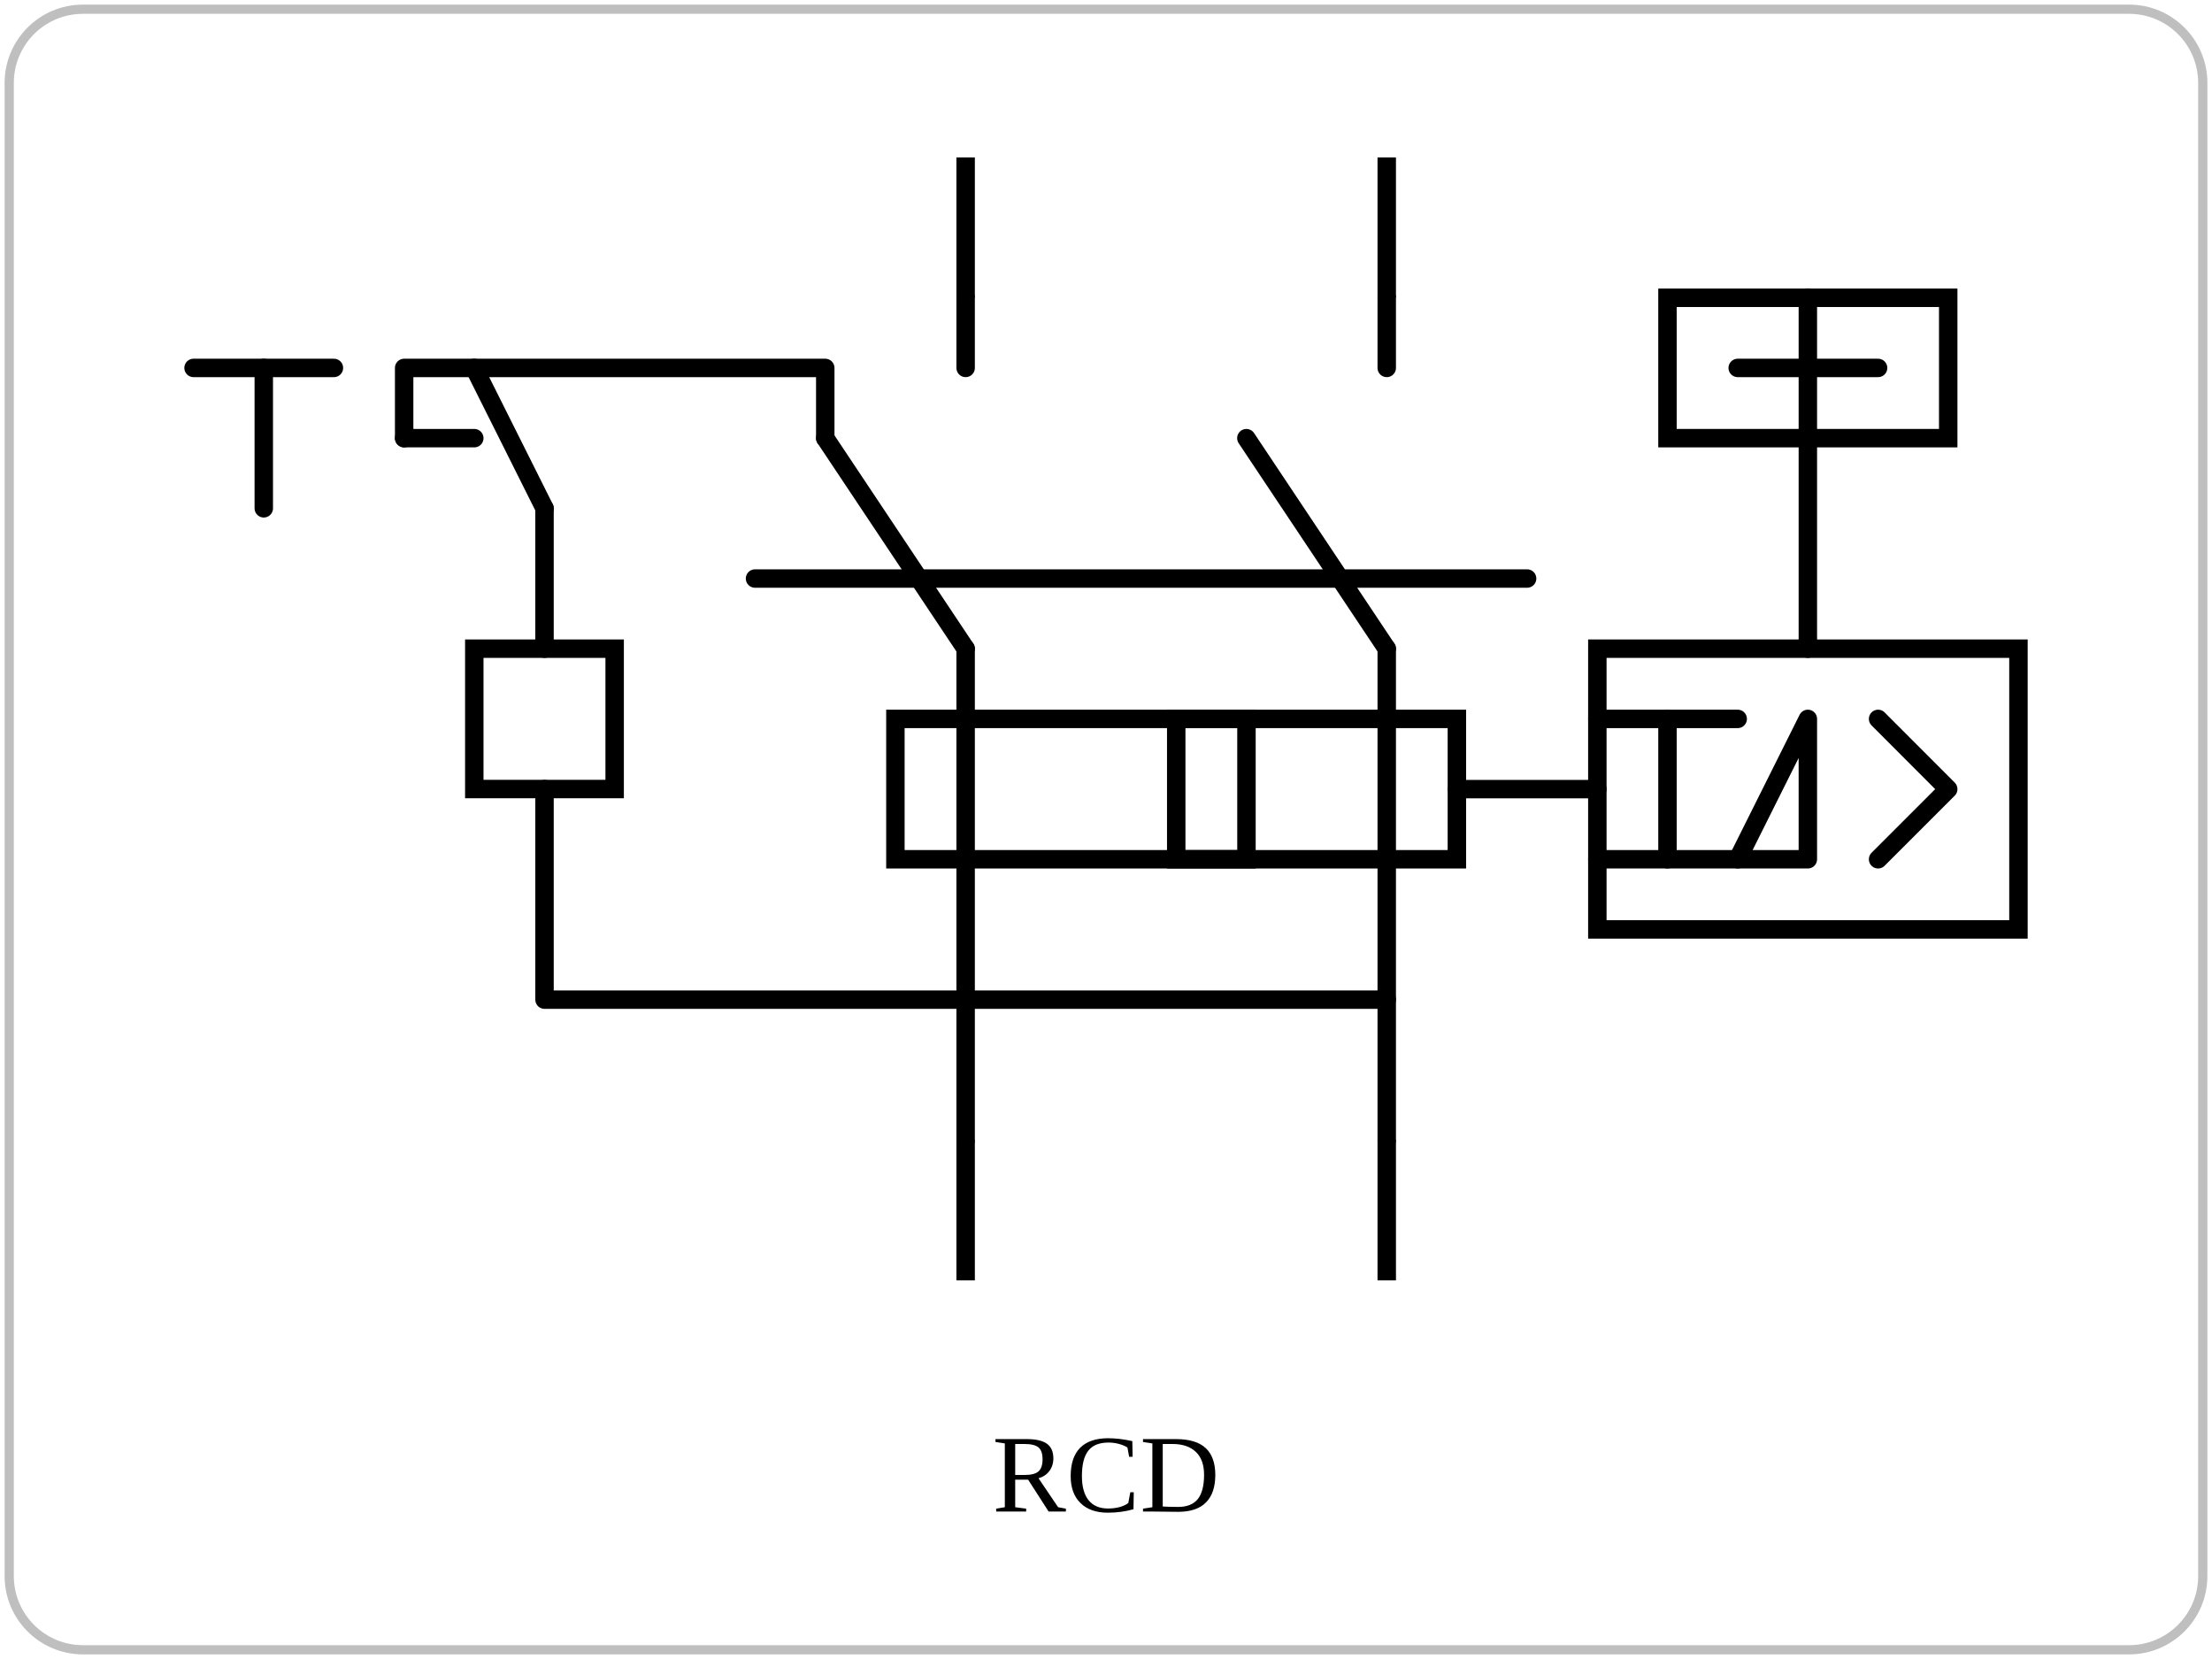
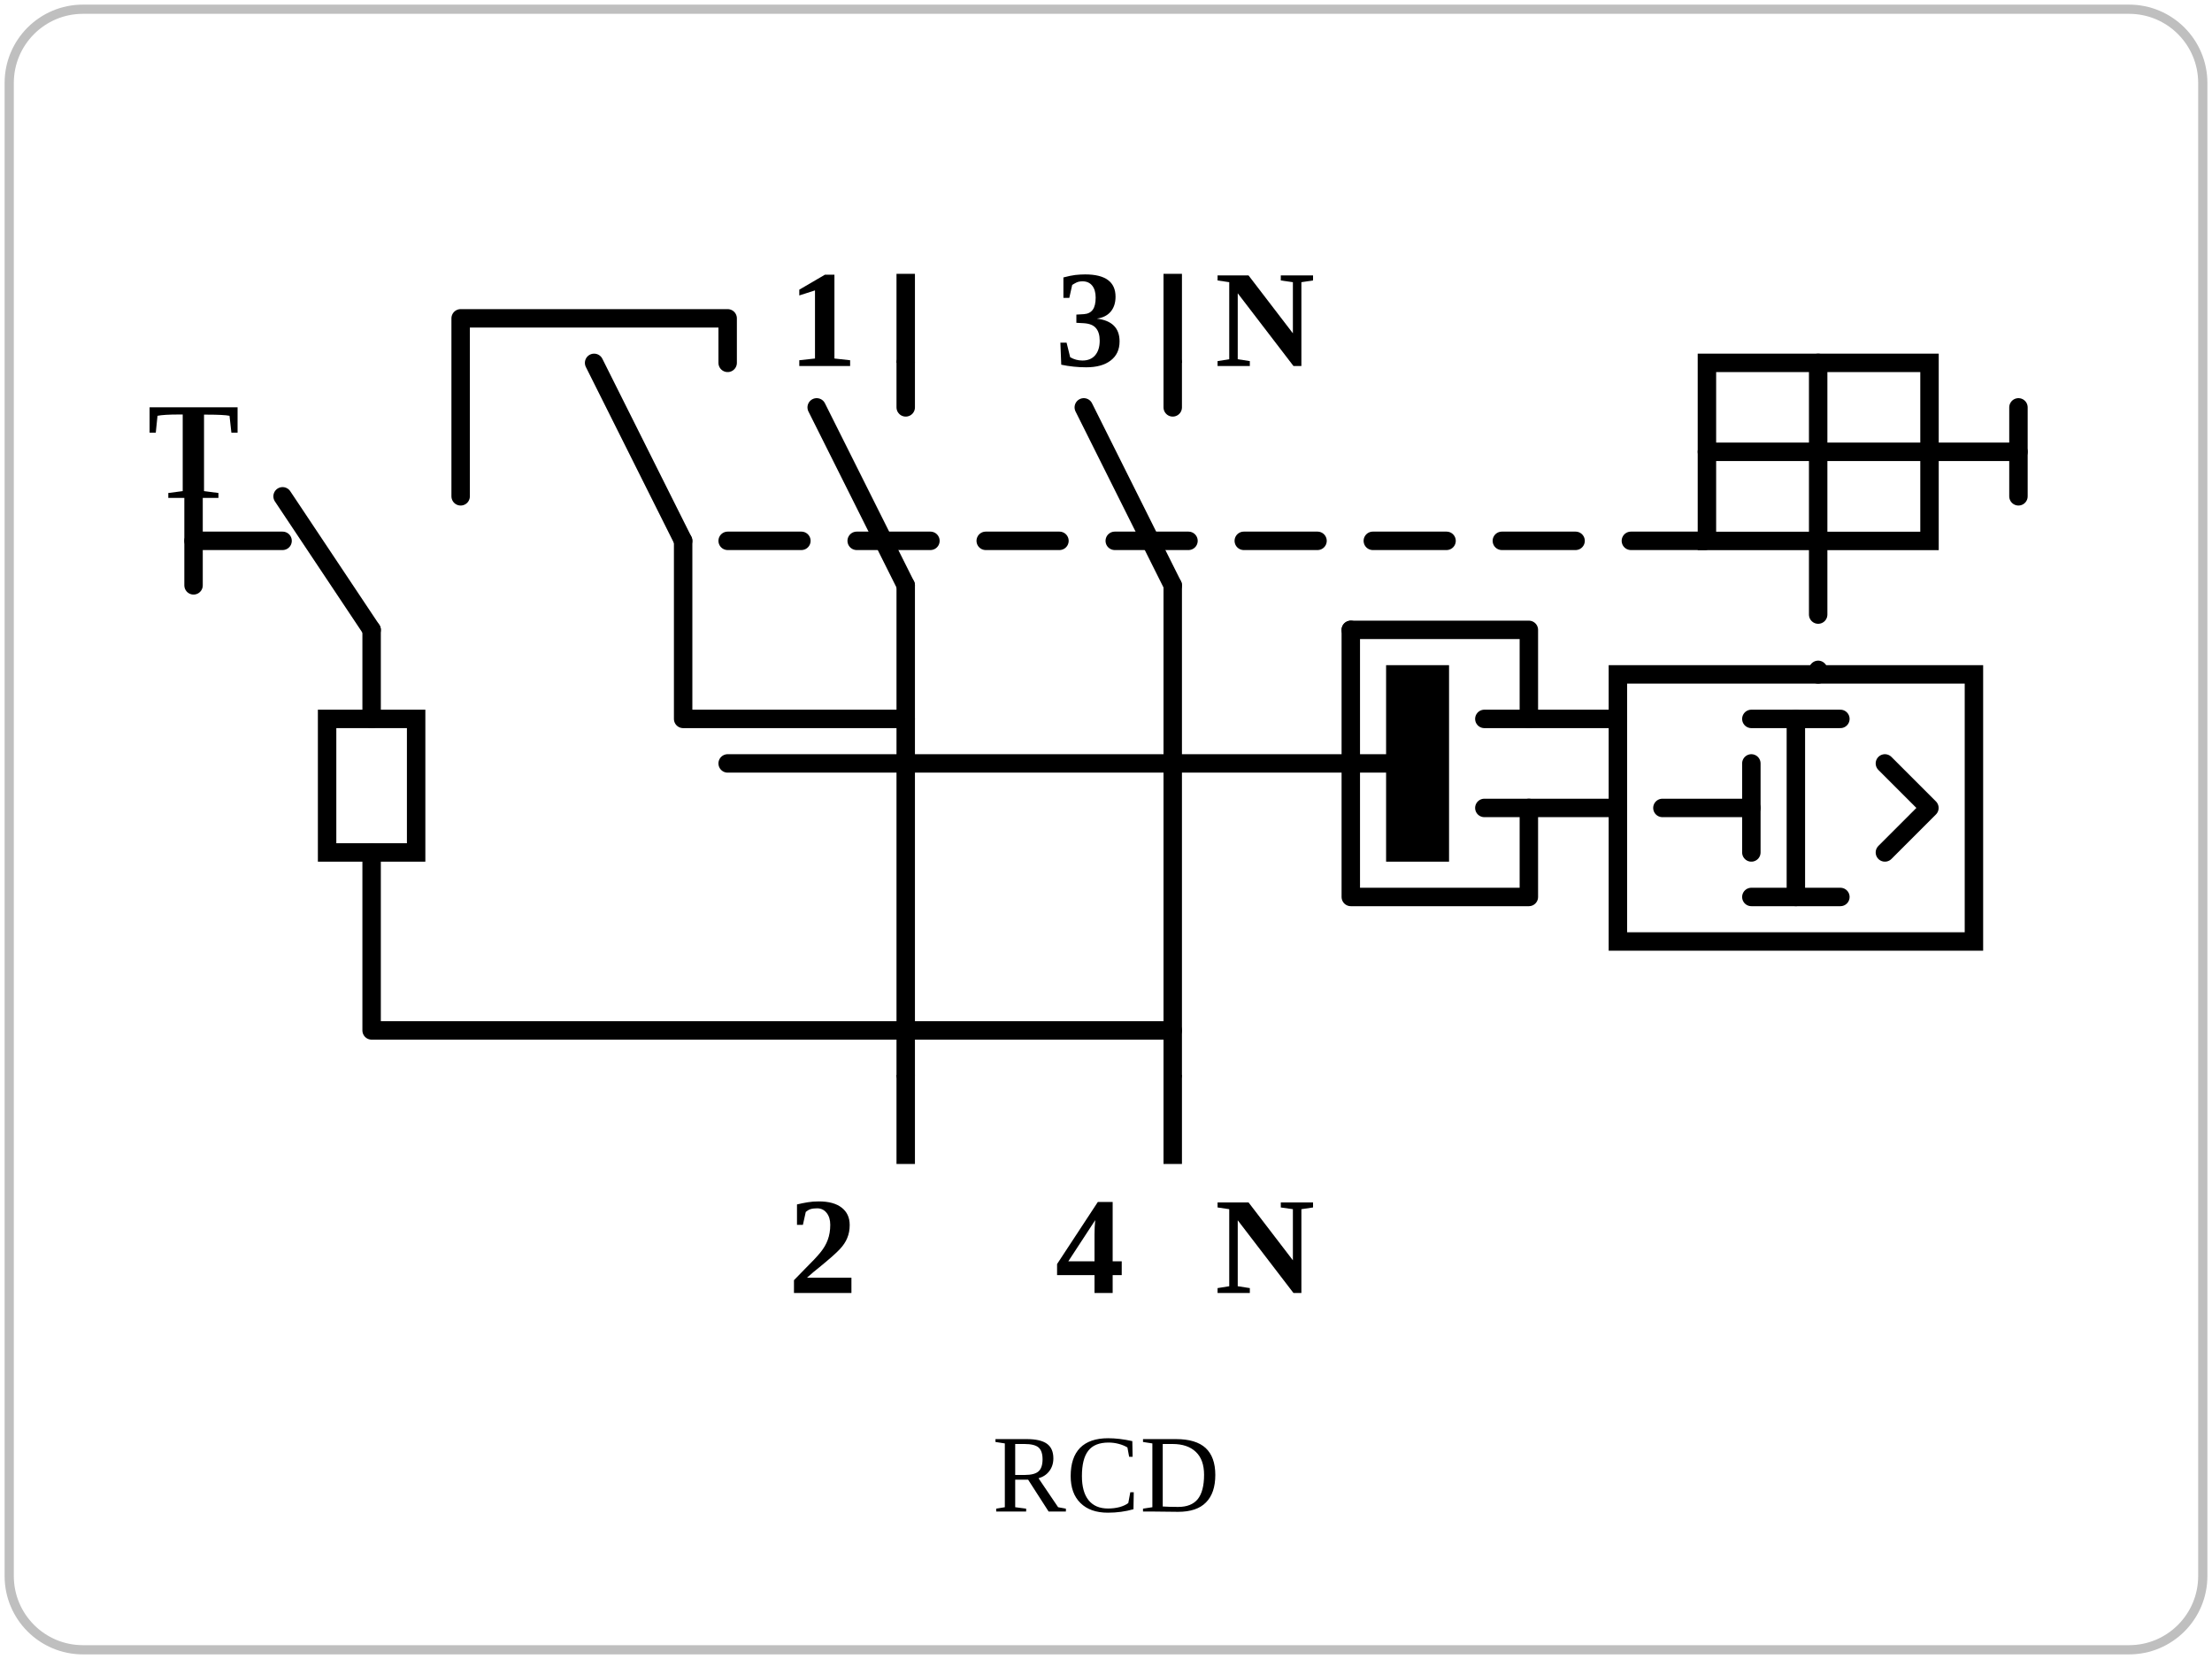
<svg xmlns="http://www.w3.org/2000/svg" viewBox="0 0 240 180" role="img">
  <rect x="1" y="1" width="238" height="178" rx="8" fill="none" stroke="currentColor" opacity="0.25" />
-   <rect x="97.15" y="78.00" width="60.92" height="15.23" fill="none" stroke="currentColor" stroke-width="2" />
-   <rect x="127.62" y="78.00" width="7.62" height="15.23" fill="none" stroke="currentColor" stroke-width="2" />
-   <rect x="173.31" y="70.38" width="45.69" height="30.46" fill="none" stroke="currentColor" stroke-width="2" />
-   <rect x="180.92" y="32.31" width="30.46" height="15.23" fill="none" stroke="currentColor" stroke-width="2" />
-   <rect x="51.46" y="70.38" width="15.23" height="15.23" fill="none" stroke="currentColor" stroke-width="2" />
-   <polyline points="104.77,32.31 104.77,39.92" fill="none" stroke="currentColor" stroke-width="2" stroke-linejoin="round" stroke-linecap="round" />
-   <polyline points="89.54,47.54 104.77,70.38" fill="none" stroke="currentColor" stroke-width="2" stroke-linejoin="round" stroke-linecap="round" />
-   <polyline points="104.77,70.38 104.77,123.69" fill="none" stroke="currentColor" stroke-width="2" stroke-linejoin="round" stroke-linecap="round" />
-   <polyline points="150.46,32.31 150.46,39.92" fill="none" stroke="currentColor" stroke-width="2" stroke-linejoin="round" stroke-linecap="round" />
-   <polyline points="135.23,47.54 150.46,70.38" fill="none" stroke="currentColor" stroke-width="2" stroke-linejoin="round" stroke-linecap="round" />
-   <polyline points="150.46,70.38 150.46,123.69" fill="none" stroke="currentColor" stroke-width="2" stroke-linejoin="round" stroke-linecap="round" />
-   <polyline points="81.92,62.77 165.69,62.77" fill="none" stroke="currentColor" stroke-width="2" stroke-linejoin="round" stroke-linecap="round" />
-   <polyline points="158.08,85.62 173.31,85.62" fill="none" stroke="currentColor" stroke-width="2" stroke-linejoin="round" stroke-linecap="round" />
-   <polyline points="180.92,78.00 180.92,93.23" fill="none" stroke="currentColor" stroke-width="2" stroke-linejoin="round" stroke-linecap="round" />
-   <polyline points="173.31,78.00 188.54,78.00" fill="none" stroke="currentColor" stroke-width="2" stroke-linejoin="round" stroke-linecap="round" />
-   <polyline points="173.31,93.23 188.54,93.23" fill="none" stroke="currentColor" stroke-width="2" stroke-linejoin="round" stroke-linecap="round" />
-   <polyline points="188.54,93.23 196.15,78.00 196.15,93.23 188.54,93.23" fill="none" stroke="currentColor" stroke-width="2" stroke-linejoin="round" stroke-linecap="round" />
-   <polyline points="203.77,78.00 211.38,85.62 203.77,93.23" fill="none" stroke="currentColor" stroke-width="2" stroke-linejoin="round" stroke-linecap="round" />
-   <polyline points="196.15,32.31 196.15,47.54" fill="none" stroke="currentColor" stroke-width="2" stroke-linejoin="round" stroke-linecap="round" />
-   <polyline points="188.54,39.92 203.77,39.92" fill="none" stroke="currentColor" stroke-width="2" stroke-linejoin="round" stroke-linecap="round" />
-   <polyline points="196.15,47.54 196.15,70.38" fill="none" stroke="currentColor" stroke-width="2" stroke-linejoin="round" stroke-linecap="round" />
-   <polyline points="21.00,39.92 36.23,39.92" fill="none" stroke="currentColor" stroke-width="2" stroke-linejoin="round" stroke-linecap="round" />
-   <polyline points="28.62,39.92 28.62,55.15" fill="none" stroke="currentColor" stroke-width="2" stroke-linejoin="round" stroke-linecap="round" />
-   <polyline points="43.85,47.54 51.46,47.54" fill="none" stroke="currentColor" stroke-width="2" stroke-linejoin="round" stroke-linecap="round" />
-   <polyline points="51.46,39.92 59.08,55.15" fill="none" stroke="currentColor" stroke-width="2" stroke-linejoin="round" stroke-linecap="round" />
-   <polyline points="59.08,55.15 59.08,70.38" fill="none" stroke="currentColor" stroke-width="2" stroke-linejoin="round" stroke-linecap="round" />
-   <polyline points="59.08,85.62 59.08,108.46 150.46,108.46" fill="none" stroke="currentColor" stroke-width="2" stroke-linejoin="round" stroke-linecap="round" />
-   <polyline points="43.85,47.54 43.85,39.92 89.54,39.92 89.54,47.54" fill="none" stroke="currentColor" stroke-width="2" stroke-linejoin="round" stroke-linecap="round" />
-   <line x1="104.77" y1="17.08" x2="104.77" y2="32.31" stroke="currentColor" stroke-width="2" />
-   <line x1="104.77" y1="138.92" x2="104.77" y2="123.69" stroke="currentColor" stroke-width="2" />
-   <line x1="150.46" y1="17.08" x2="150.46" y2="32.31" stroke="currentColor" stroke-width="2" />
-   <line x1="150.46" y1="138.92" x2="150.46" y2="123.69" stroke="currentColor" stroke-width="2" />
+   <rect x="35.49" y="78.00" width="9.66" height="14.49" fill="none" stroke="currentColor" stroke-width="2" />
+   <rect x="151.39" y="73.17" width="4.83" height="19.32" fill="currentColor" stroke="currentColor" stroke-width="2" />
+   <rect x="175.54" y="73.17" width="38.63" height="28.98" fill="none" stroke="currentColor" stroke-width="2" />
+   <rect x="185.20" y="39.37" width="24.15" height="19.32" fill="none" stroke="currentColor" stroke-width="2" />
+   <polyline points="98.27,39.37 98.27,44.20" fill="none" stroke="currentColor" stroke-width="2" stroke-linejoin="round" stroke-linecap="round" />
+   <polyline points="88.61,44.20 98.27,63.51" fill="none" stroke="currentColor" stroke-width="2" stroke-linejoin="round" stroke-linecap="round" />
+   <polyline points="98.27,63.51 98.27,116.63" fill="none" stroke="currentColor" stroke-width="2" stroke-linejoin="round" stroke-linecap="round" />
+   <polyline points="127.24,39.37 127.24,44.20" fill="none" stroke="currentColor" stroke-width="2" stroke-linejoin="round" stroke-linecap="round" />
+   <polyline points="117.59,44.20 127.24,63.51" fill="none" stroke="currentColor" stroke-width="2" stroke-linejoin="round" stroke-linecap="round" />
+   <polyline points="127.24,63.51 127.24,116.63" fill="none" stroke="currentColor" stroke-width="2" stroke-linejoin="round" stroke-linecap="round" />
+   <polyline points="78.95,58.68 185.20,58.68" fill="none" stroke="currentColor" stroke-width="2" stroke-dasharray="8 6" stroke-linejoin="round" stroke-linecap="round" />
+   <polyline points="78.95,82.83 151.39,82.83" fill="none" stroke="currentColor" stroke-width="2" stroke-linejoin="round" stroke-linecap="round" />
+   <polyline points="21.00,58.68 30.66,58.68" fill="none" stroke="currentColor" stroke-width="2" stroke-linejoin="round" stroke-linecap="round" />
+   <polyline points="21.00,63.51 21.00,53.85" fill="none" stroke="currentColor" stroke-width="2" stroke-linejoin="round" stroke-linecap="round" />
+   <polyline points="30.66,53.85 40.32,68.34" fill="none" stroke="currentColor" stroke-width="2" stroke-linejoin="round" stroke-linecap="round" />
+   <polyline points="40.32,68.34 40.32,78.00" fill="none" stroke="currentColor" stroke-width="2" stroke-linejoin="round" stroke-linecap="round" />
+   <polyline points="40.32,92.49 40.32,111.80 127.24,111.80" fill="none" stroke="currentColor" stroke-width="2" stroke-linejoin="round" stroke-linecap="round" />
+   <polyline points="49.98,53.85 49.98,34.54 78.95,34.54 78.95,39.37" fill="none" stroke="currentColor" stroke-width="2" stroke-linejoin="round" stroke-linecap="round" />
+   <polyline points="64.46,39.37 74.12,58.68" fill="none" stroke="currentColor" stroke-width="2" stroke-linejoin="round" stroke-linecap="round" />
+   <polyline points="74.12,58.68 74.12,78.00 98.27,78.00" fill="none" stroke="currentColor" stroke-width="2" stroke-linejoin="round" stroke-linecap="round" />
+   <polyline points="146.56,68.34 165.88,68.34 165.88,78.00 161.05,78.00" fill="none" stroke="currentColor" stroke-width="2" stroke-linejoin="round" stroke-linecap="round" />
+   <polyline points="161.05,87.66 165.88,87.66 165.88,97.32 146.56,97.32 146.56,68.34" fill="none" stroke="currentColor" stroke-width="2" stroke-linejoin="round" stroke-linecap="round" />
+   <polyline points="165.88,78.00 175.54,78.00" fill="none" stroke="currentColor" stroke-width="2" stroke-linejoin="round" stroke-linecap="round" />
+   <polyline points="165.88,87.66 175.54,87.66" fill="none" stroke="currentColor" stroke-width="2" stroke-linejoin="round" stroke-linecap="round" />
+   <polyline points="180.37,87.66 190.02,87.66" fill="none" stroke="currentColor" stroke-width="2" stroke-linejoin="round" stroke-linecap="round" />
+   <polyline points="190.02,82.83 190.02,92.49" fill="none" stroke="currentColor" stroke-width="2" stroke-linejoin="round" stroke-linecap="round" />
+   <polyline points="194.85,78.00 194.85,97.32" fill="none" stroke="currentColor" stroke-width="2" stroke-linejoin="round" stroke-linecap="round" />
+   <polyline points="190.02,78.00 199.68,78.00" fill="none" stroke="currentColor" stroke-width="2" stroke-linejoin="round" stroke-linecap="round" />
+   <polyline points="190.02,97.32 199.68,97.32" fill="none" stroke="currentColor" stroke-width="2" stroke-linejoin="round" stroke-linecap="round" />
+   <polyline points="204.51,82.83 209.34,87.66 204.51,92.49" fill="none" stroke="currentColor" stroke-width="2" stroke-linejoin="round" stroke-linecap="round" />
+   <polyline points="197.27,39.37 197.27,58.68" fill="none" stroke="currentColor" stroke-width="2" stroke-linejoin="round" stroke-linecap="round" />
+   <polyline points="185.20,49.02 209.34,49.02" fill="none" stroke="currentColor" stroke-width="2" stroke-linejoin="round" stroke-linecap="round" />
+   <polyline points="197.27,58.68 197.27,73.17" fill="none" stroke="currentColor" stroke-width="2" stroke-dasharray="8 6" stroke-linejoin="round" stroke-linecap="round" />
+   <polyline points="209.34,49.02 219.00,49.02" fill="none" stroke="currentColor" stroke-width="2" stroke-linejoin="round" stroke-linecap="round" />
+   <polyline points="219.00,53.85 219.00,44.20" fill="none" stroke="currentColor" stroke-width="2" stroke-linejoin="round" stroke-linecap="round" />
+   <text x="21.00" y="54.02" text-anchor="middle" font-size="15" font-weight="600">T</text>
+   <line x1="98.27" y1="29.71" x2="98.27" y2="39.37" stroke="currentColor" stroke-width="2" />
+   <text x="89.27" y="39.71" text-anchor="middle" font-size="15" font-weight="600">1</text>
+   <line x1="98.27" y1="126.29" x2="98.27" y2="116.63" stroke="currentColor" stroke-width="2" />
+   <text x="89.27" y="140.29" text-anchor="middle" font-size="15" font-weight="600">2</text>
+   <line x1="127.24" y1="29.71" x2="127.24" y2="39.37" stroke="currentColor" stroke-width="2" />
+   <text x="118.24" y="39.71" text-anchor="middle" font-size="15" font-weight="600">3</text>
+   <text x="137.24" y="39.71" text-anchor="middle" font-size="15" font-weight="600">N</text>
+   <line x1="127.24" y1="126.29" x2="127.24" y2="116.63" stroke="currentColor" stroke-width="2" />
+   <text x="118.24" y="140.29" text-anchor="middle" font-size="15" font-weight="600">4</text>
+   <text x="137.24" y="140.29" text-anchor="middle" font-size="15" font-weight="600">N</text>
  <text x="120" y="164" text-anchor="middle" font-size="12">RCD</text>
</svg>
